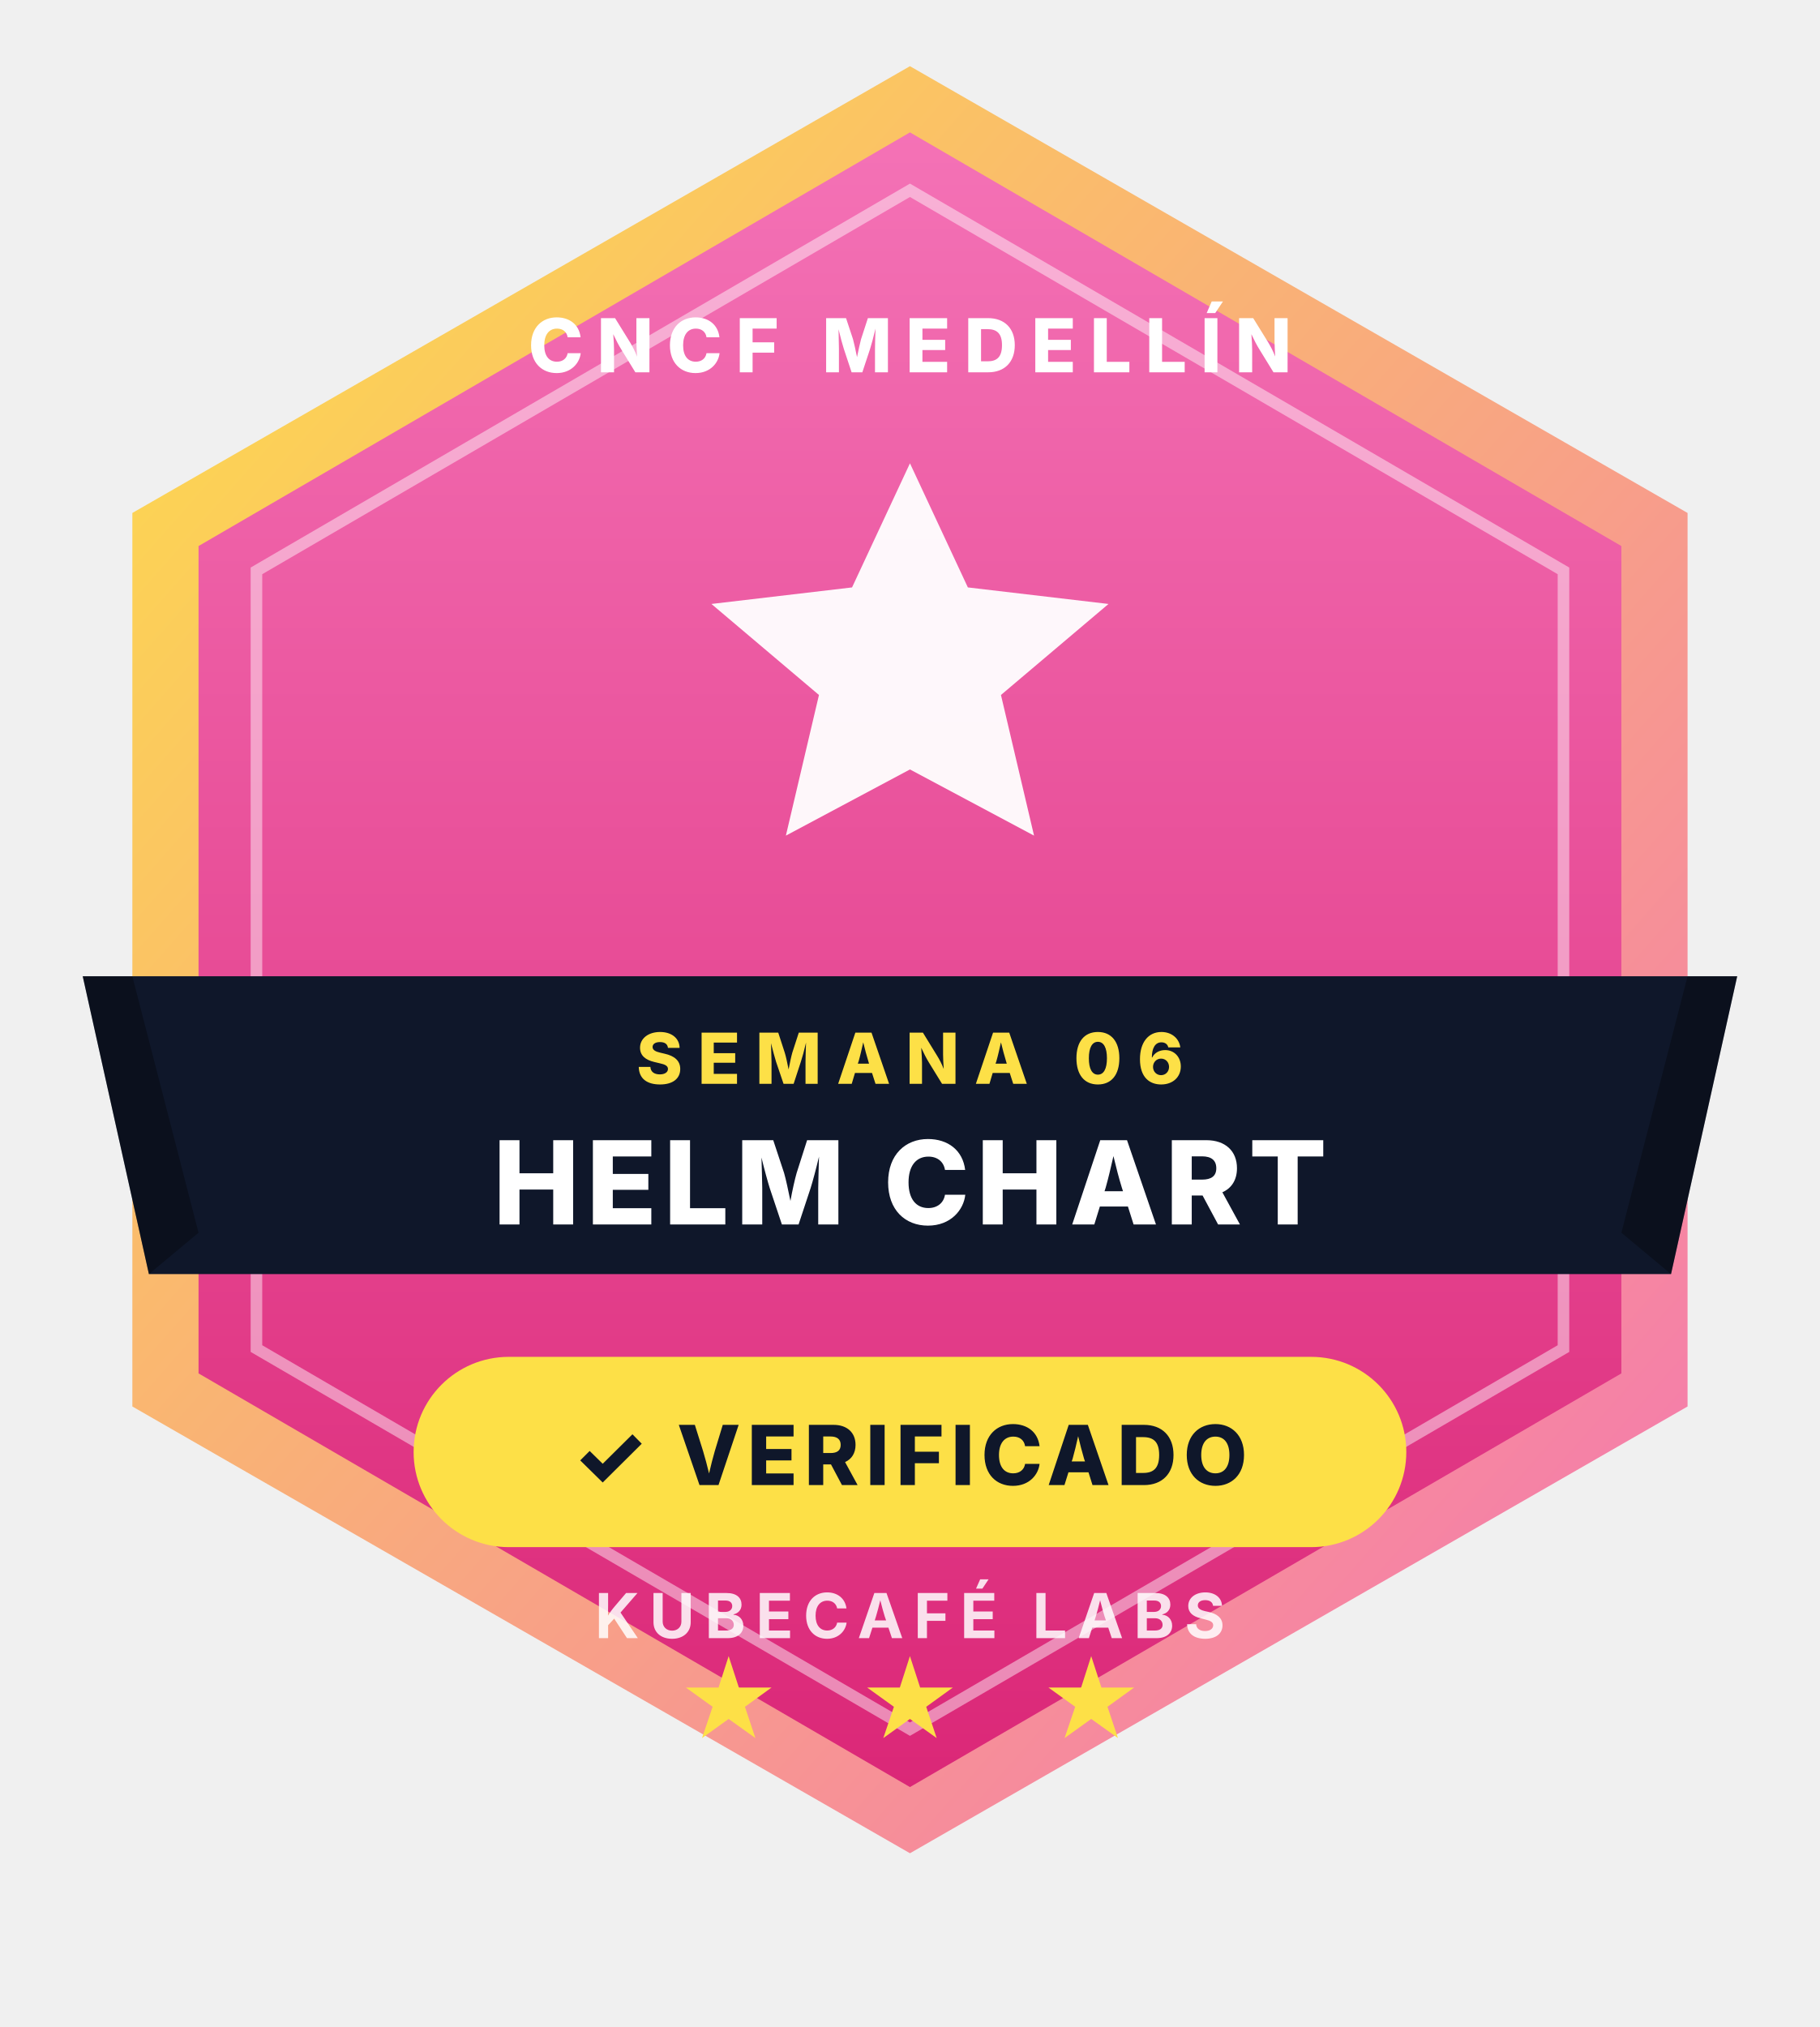
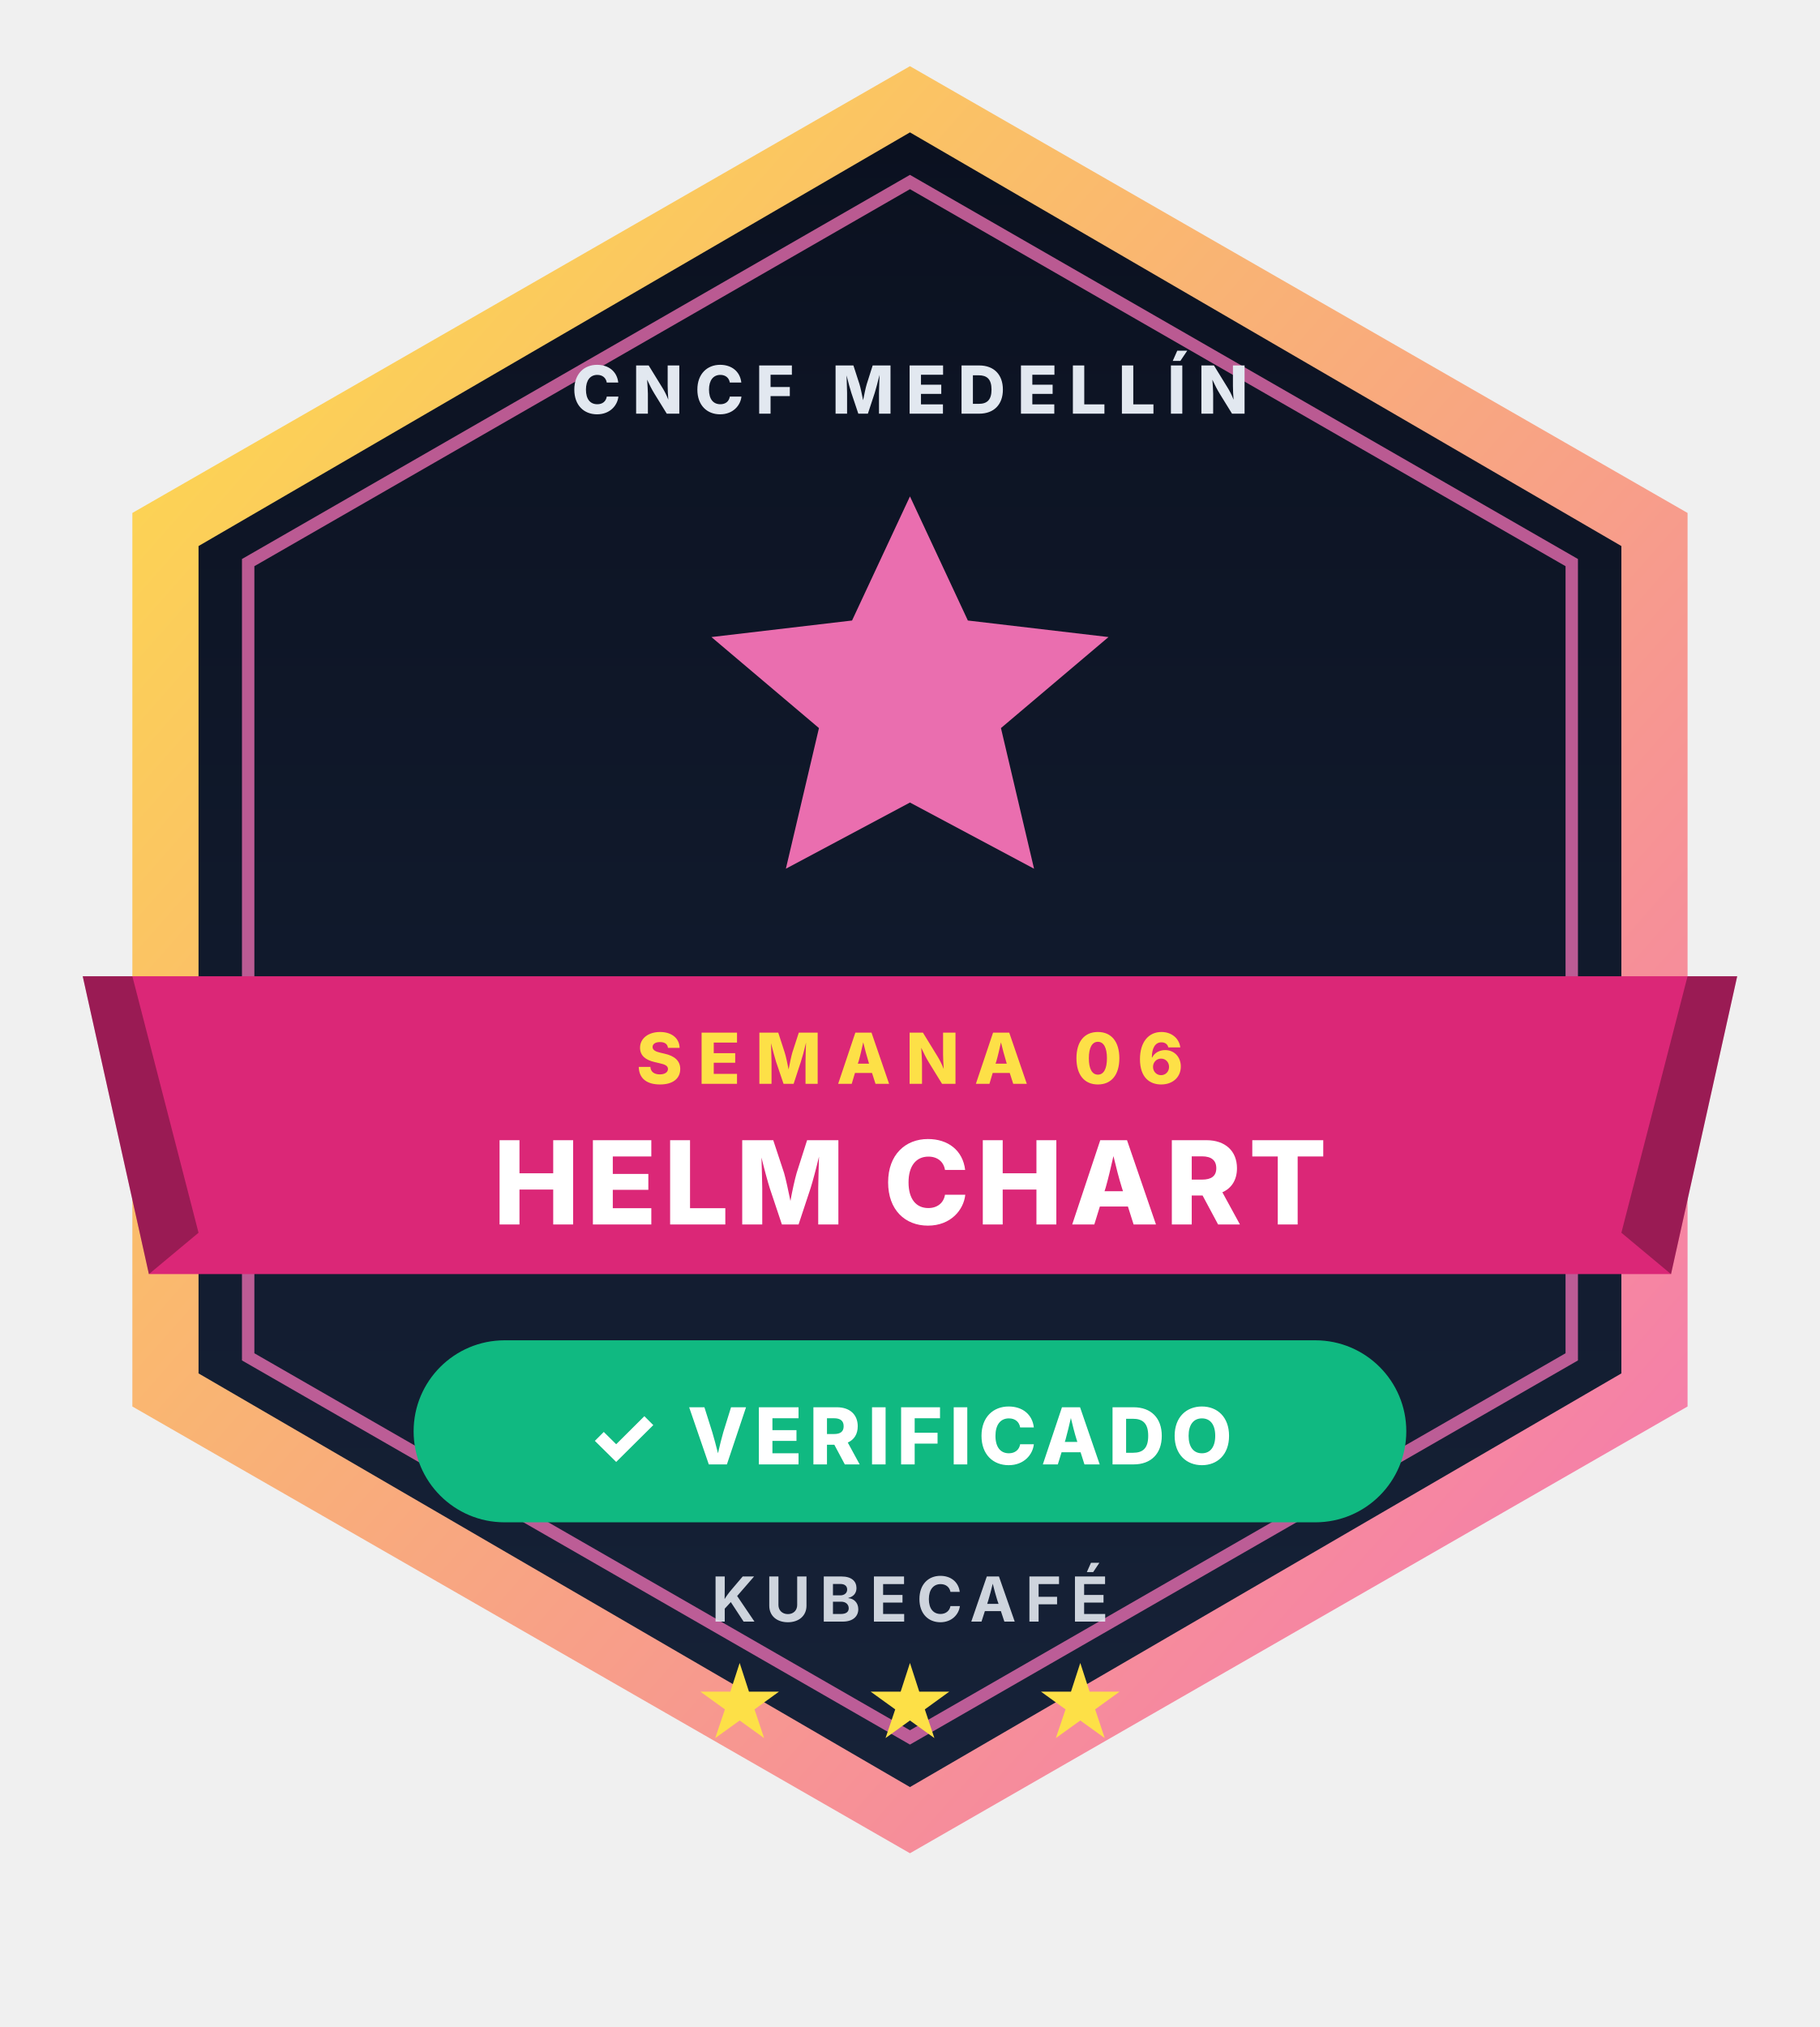
<svg xmlns="http://www.w3.org/2000/svg" viewBox="0 0 220 245" width="220" height="245">
  <defs>
    <linearGradient id="b_semana-06_completado" x1="0%" y1="0%" x2="100%" y2="100%">
      <stop offset="0%" stop-color="#FDE047" />
      <stop offset="100%" stop-color="#F472B6" />
    </linearGradient>
    <linearGradient id="bg_semana-06_completado" x1="0%" y1="0%" x2="0%" y2="100%">
-       <stop offset="0%" stop-color="#F472B6" />
-       <stop offset="100%" stop-color="#DB2777" />
+       <stop offset="0%" stop-color="#0B1120" />
+       <stop offset="100%" stop-color="#162238" />
    </linearGradient>
  </defs>
  <g opacity="1">
    <polygon points="110,8 204,62 204,170 110,224 16,170 16,62" fill="url(#b_semana-06_completado)" />
    <polygon points="110,16 196,66 196,166 110,216 24,166 24,66" fill="url(#bg_semana-06_completado)" />
-     <polygon points="110,23 189,69 189,163 110,209 31,163 31,69" fill="none" stroke="#FFFFFF" stroke-width="1.4" stroke-opacity="0.45" />
-     <text x="110" y="45" text-anchor="middle" font-family="system-ui,-apple-system,sans-serif" font-size="9" font-weight="800" fill="#FFFFFF" letter-spacing="1.6">CNCF MEDELLÍN</text>
-     <g color="#FFFFFF">
+     <polygon points="110,22 190,68 190,164 110,210 30,164 30,68" fill="none" stroke="#F472B6" stroke-width="1.5" stroke-opacity="0.75" />
+     <text x="110" y="50" text-anchor="middle" font-family="system-ui,-apple-system,sans-serif" font-size="8" font-weight="800" fill="#E2E8F0" letter-spacing="1.4">CNCF MEDELLÍN</text>
+     <g color="#F472B6" transform="translate(0, 4)">
      <polygon points="110,56 117,71 134,73 121,84 125,101 110,93 95,101 99,84 86,73 103,71" fill="currentColor" opacity="0.95" />
    </g>
-     <polygon points="10,118 210,118 202,154 18,154" fill="#0F172A" />
+     <polygon points="10,118 210,118 202,154 18,154" fill="#DB2777" />
    <polygon points="10,118 18,154 24,149 16,118" fill="#000000" opacity="0.3" />
    <polygon points="210,118 202,154 196,149 204,118" fill="#000000" opacity="0.3" />
    <text x="110" y="131" text-anchor="middle" font-family="system-ui,-apple-system,sans-serif" font-size="8.5" font-weight="800" fill="#FDE047" letter-spacing="1.8">SEMANA 06</text>
    <text x="110" y="148" text-anchor="middle" font-family="system-ui,-apple-system,sans-serif" font-size="14" font-weight="800" fill="#FFFFFF" letter-spacing="0.8">HELM CHART</text>
-     <rect x="50" y="164" width="120" height="23" rx="11.5" fill="#FDE047" />
-     <text x="110" y="179.5" text-anchor="middle" font-family="system-ui,-apple-system,sans-serif" font-size="10" font-weight="800" fill="#0F172A" letter-spacing="0.8">✓ VERIFICADO</text>
-     <text x="110" y="198" text-anchor="middle" font-family="system-ui,-apple-system,sans-serif" font-size="7.5" font-weight="700" fill="#FFFFFF" opacity="0.85" letter-spacing="1.2">KUBECAFÉ LABS</text>
-     <text x="110" y="210" text-anchor="middle" font-family="system-ui,-apple-system,sans-serif" font-size="12" fill="#FDE047" letter-spacing="3">★ ★ ★</text>
+     <rect x="50" y="162" width="120" height="22" rx="11" fill="#10B981" />
+     <text x="110" y="177" text-anchor="middle" font-family="system-ui,-apple-system,sans-serif" font-size="9.5" font-weight="800" fill="#FFFFFF" letter-spacing="0.8">✓ VERIFICADO</text>
+     <text x="110" y="196" text-anchor="middle" font-family="system-ui,-apple-system,sans-serif" font-size="7.5" font-weight="700" fill="#E2E8F0" opacity="0.9" letter-spacing="1.1">KUBECAFÉ</text>
+     <text x="110" y="210" text-anchor="middle" font-family="system-ui,-apple-system,sans-serif" font-size="11" fill="#FDE047" letter-spacing="3">★ ★ ★</text>
  </g>
</svg>
